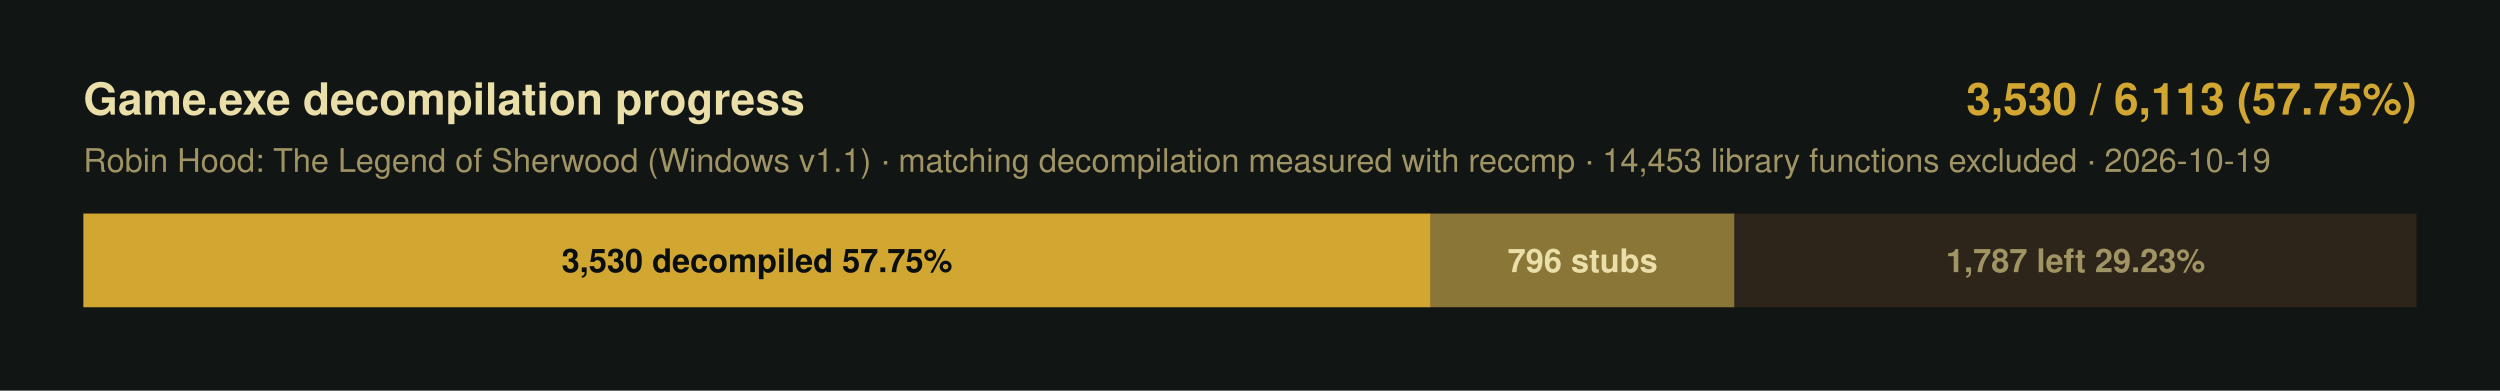
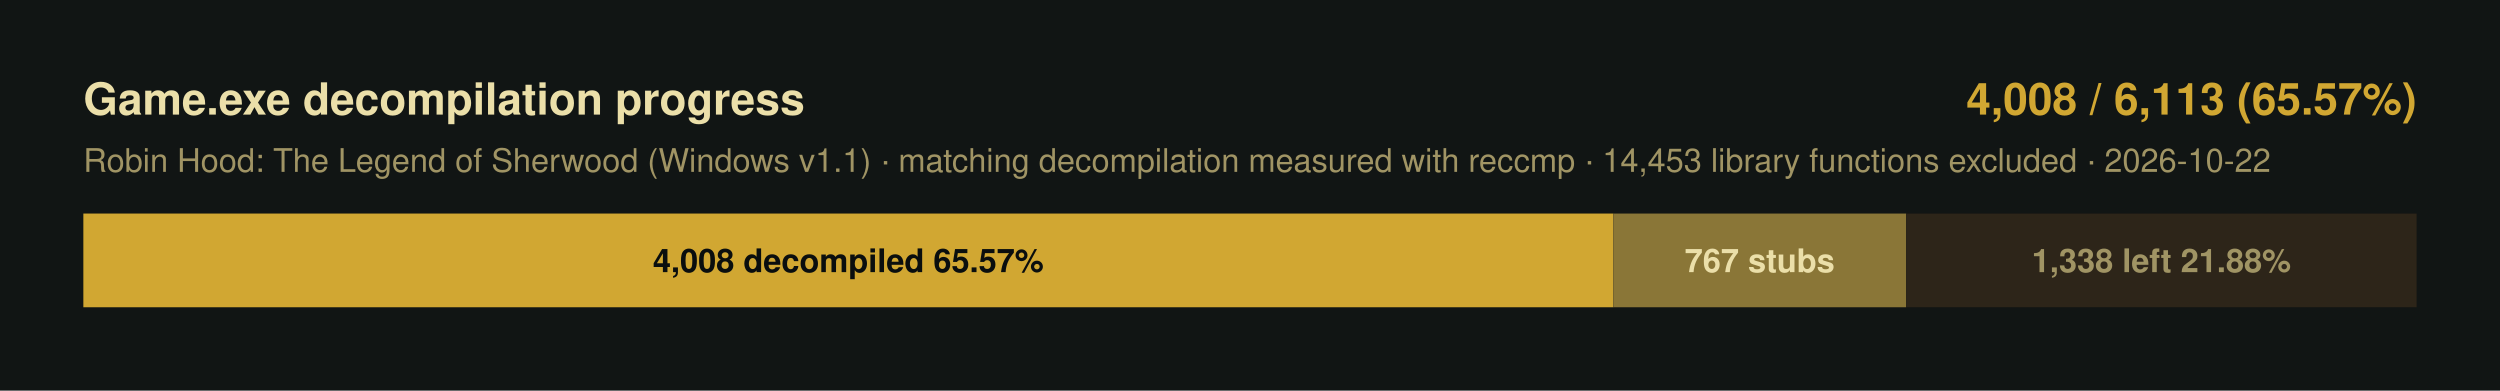
- <svg xmlns="http://www.w3.org/2000/svg" width="960" height="150" viewBox="0 0 960 150" role="img" aria-label="Matching progress: 3530 of 6113 game functions decompiled">
+ <svg xmlns="http://www.w3.org/2000/svg" width="960" height="150" viewBox="0 0 960 150" role="img" aria-label="Matching progress: 4008 of 6113 game functions decompiled">
  <defs>
    <clipPath id="bar-clip">
      <rect x="32" y="82" width="896" height="36" />
    </clipPath>
  </defs>
  <rect width="960" height="150" fill="#111514" />
  <text x="32" y="44" font-family="Helvetica, Arial, sans-serif" font-size="17" fill="#EBDFA9" font-weight="600">Game.exe decompilation progress</text>
-   <text x="928" y="44" font-family="Helvetica, Arial, sans-serif" font-size="17" fill="#D1A732" font-weight="600" text-anchor="end">3,530 / 6,113  (57.75%)</text>
-   <text x="32" y="66" font-family="Helvetica, Arial, sans-serif" font-size="12.5" fill="#A09464">Robin Hood: The Legend of Sherwood (Windows v1.1) · matching decompilation measured with reccmp · 14,453 library functions excluded · 2026-10-19</text>
+   <text x="928" y="44" font-family="Helvetica, Arial, sans-serif" font-size="17" fill="#D1A732" font-weight="600" text-anchor="end">4,008 / 6,113  (65.57%)</text>
+   <text x="32" y="66" font-family="Helvetica, Arial, sans-serif" font-size="12.5" fill="#A09464">Robin Hood: The Legend of Sherwood (Windows v1.1) · matching decompilation measured with reccmp · 14,453 library functions excluded · 2026-10-22</text>
  <rect x="32" y="82" width="896" height="36" fill="#0A0E0E" />
  <g clip-path="url(#bar-clip)">
-     <rect x="32.00" y="82" width="517.40" height="36" fill="#D1A732" />
-     <rect x="549.40" y="82" width="116.67" height="36" fill="#8A7637" />
-     <rect x="666.07" y="82" width="261.93" height="36" fill="#2D2519" />
+     <rect x="32.00" y="82" width="587.51" height="36" fill="#D1A732" />
+     <rect x="619.51" y="82" width="112.45" height="36" fill="#8A7637" />
+     <rect x="731.96" y="82" width="196.04" height="36" fill="#2D2519" />
  </g>
-   <text x="290.70" y="104.5" font-family="Helvetica, Arial, sans-serif" font-size="12.5" fill="#0A0E0E" font-weight="600" text-anchor="middle">3,530 decompiled  57.75%</text>
-   <text x="607.74" y="104.5" font-family="Helvetica, Arial, sans-serif" font-size="12.5" fill="#EBDFA9" font-weight="600" text-anchor="middle">796 stubs</text>
-   <text x="797.04" y="104.5" font-family="Helvetica, Arial, sans-serif" font-size="12.5" fill="#A09464" font-weight="600" text-anchor="middle">1,787 left  29.23%</text>
+   <text x="325.75" y="104.5" font-family="Helvetica, Arial, sans-serif" font-size="12.5" fill="#0A0E0E" font-weight="600" text-anchor="middle">4,008 decompiled  65.57%</text>
+   <text x="675.73" y="104.5" font-family="Helvetica, Arial, sans-serif" font-size="12.5" fill="#EBDFA9" font-weight="600" text-anchor="middle">767 stubs</text>
+   <text x="829.98" y="104.5" font-family="Helvetica, Arial, sans-serif" font-size="12.5" fill="#A09464" font-weight="600" text-anchor="middle">1,338 left  21.88%</text>
</svg>
